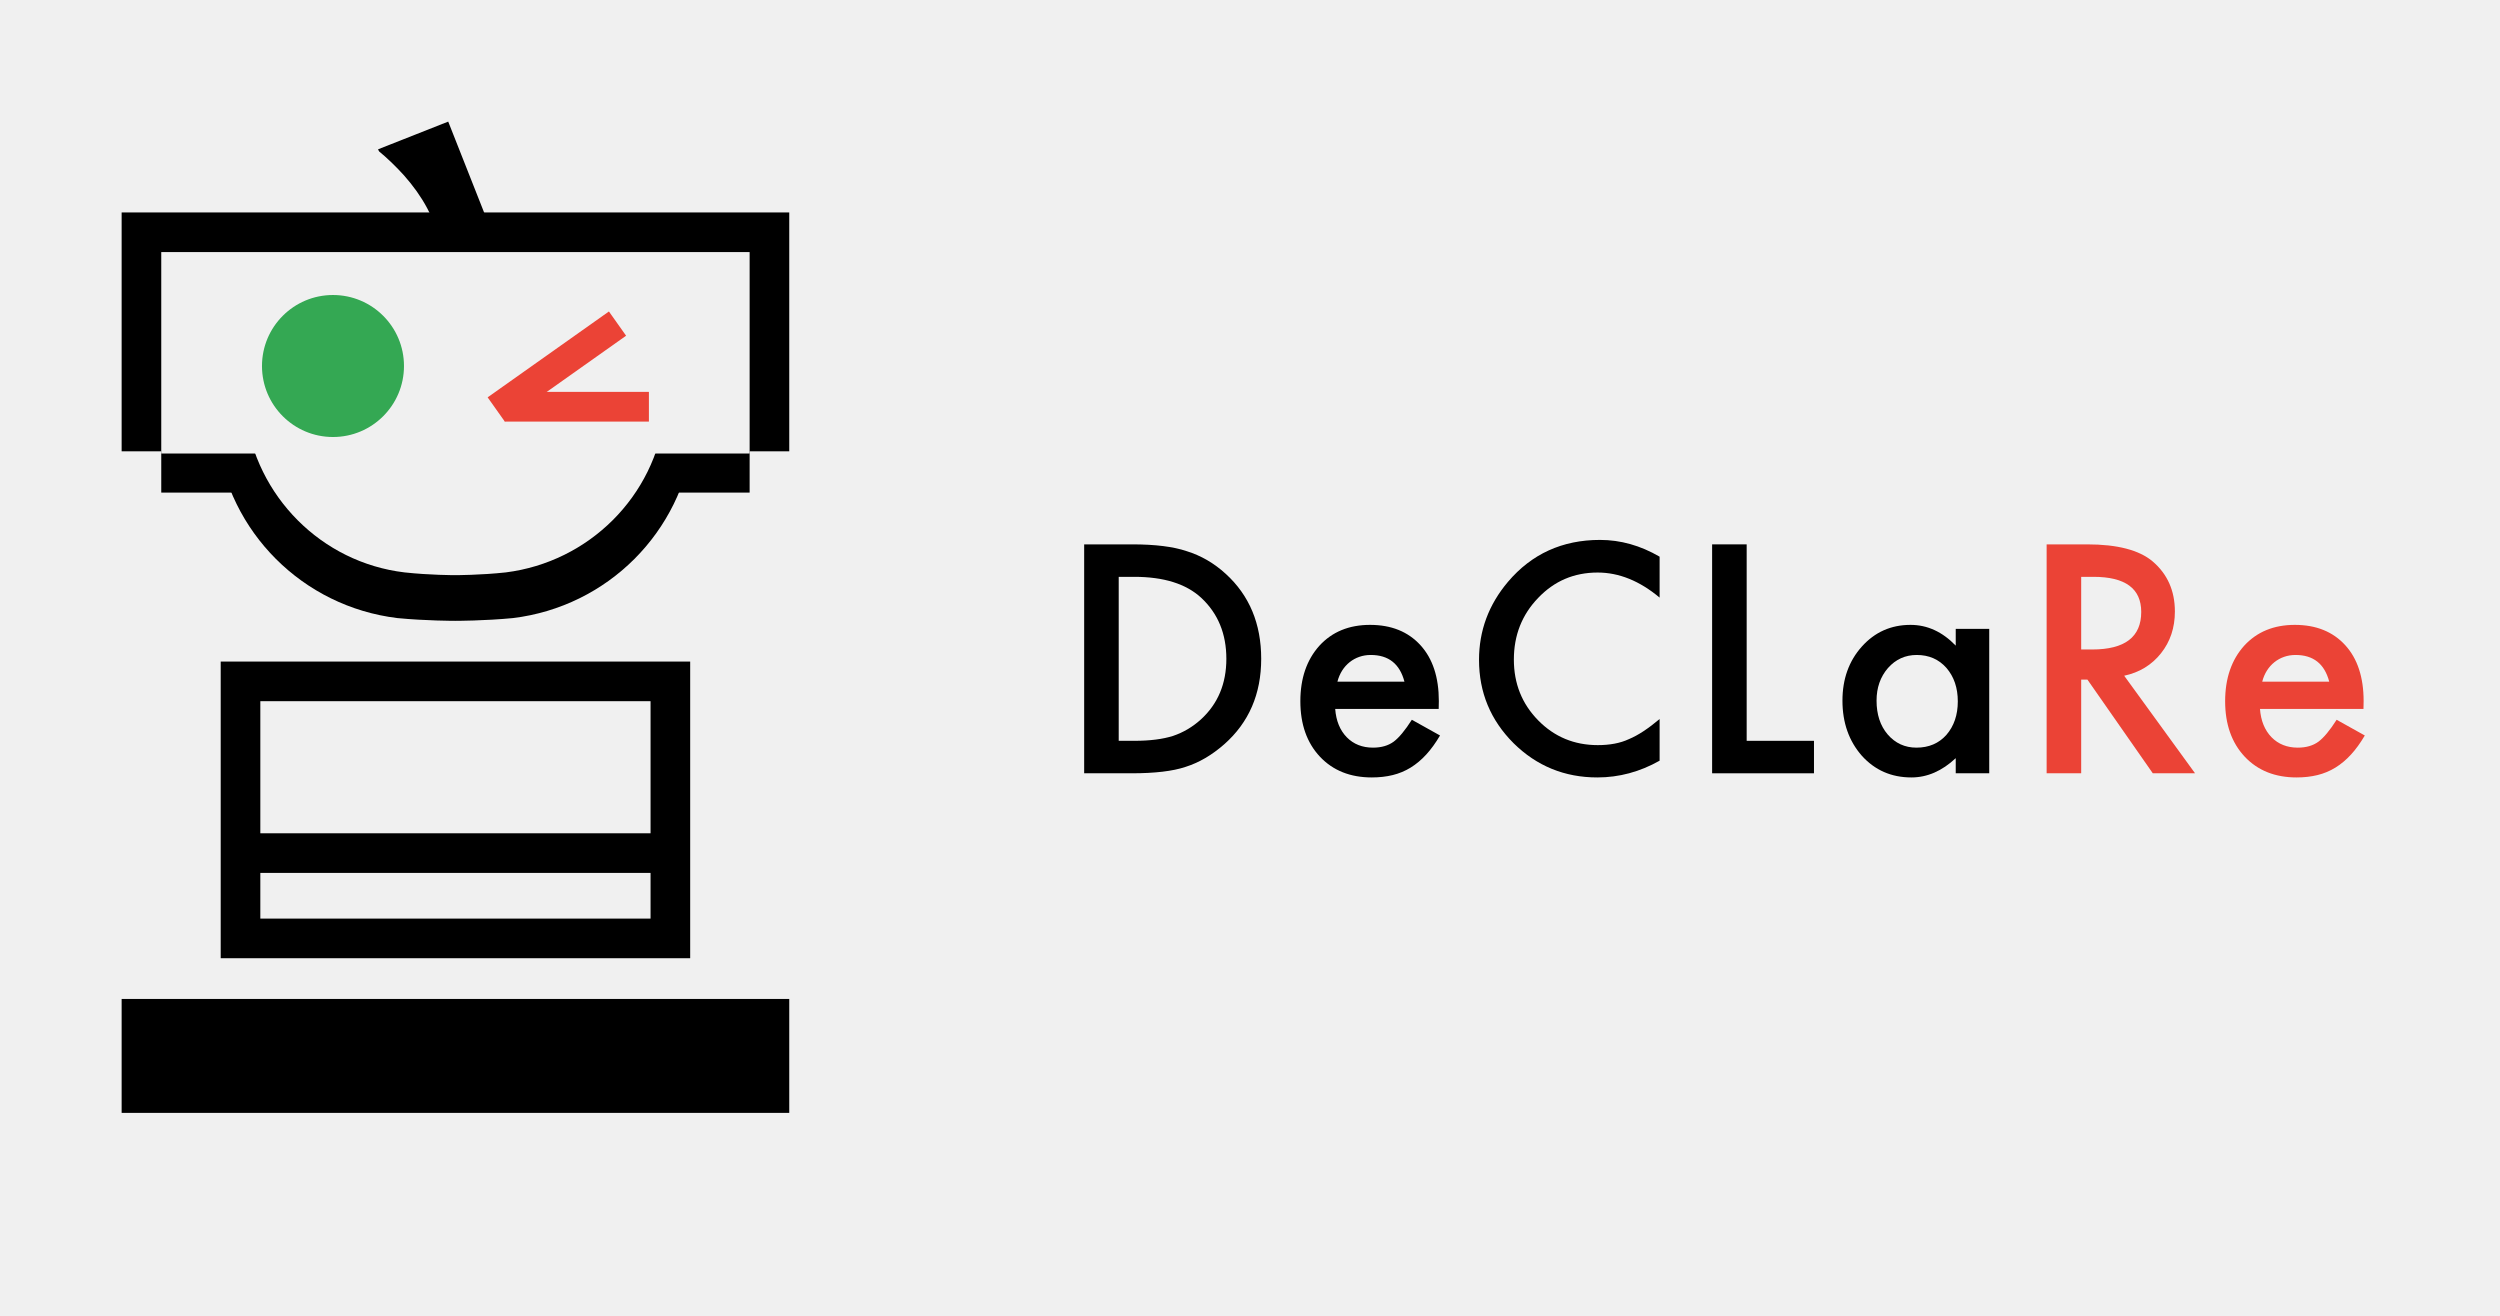
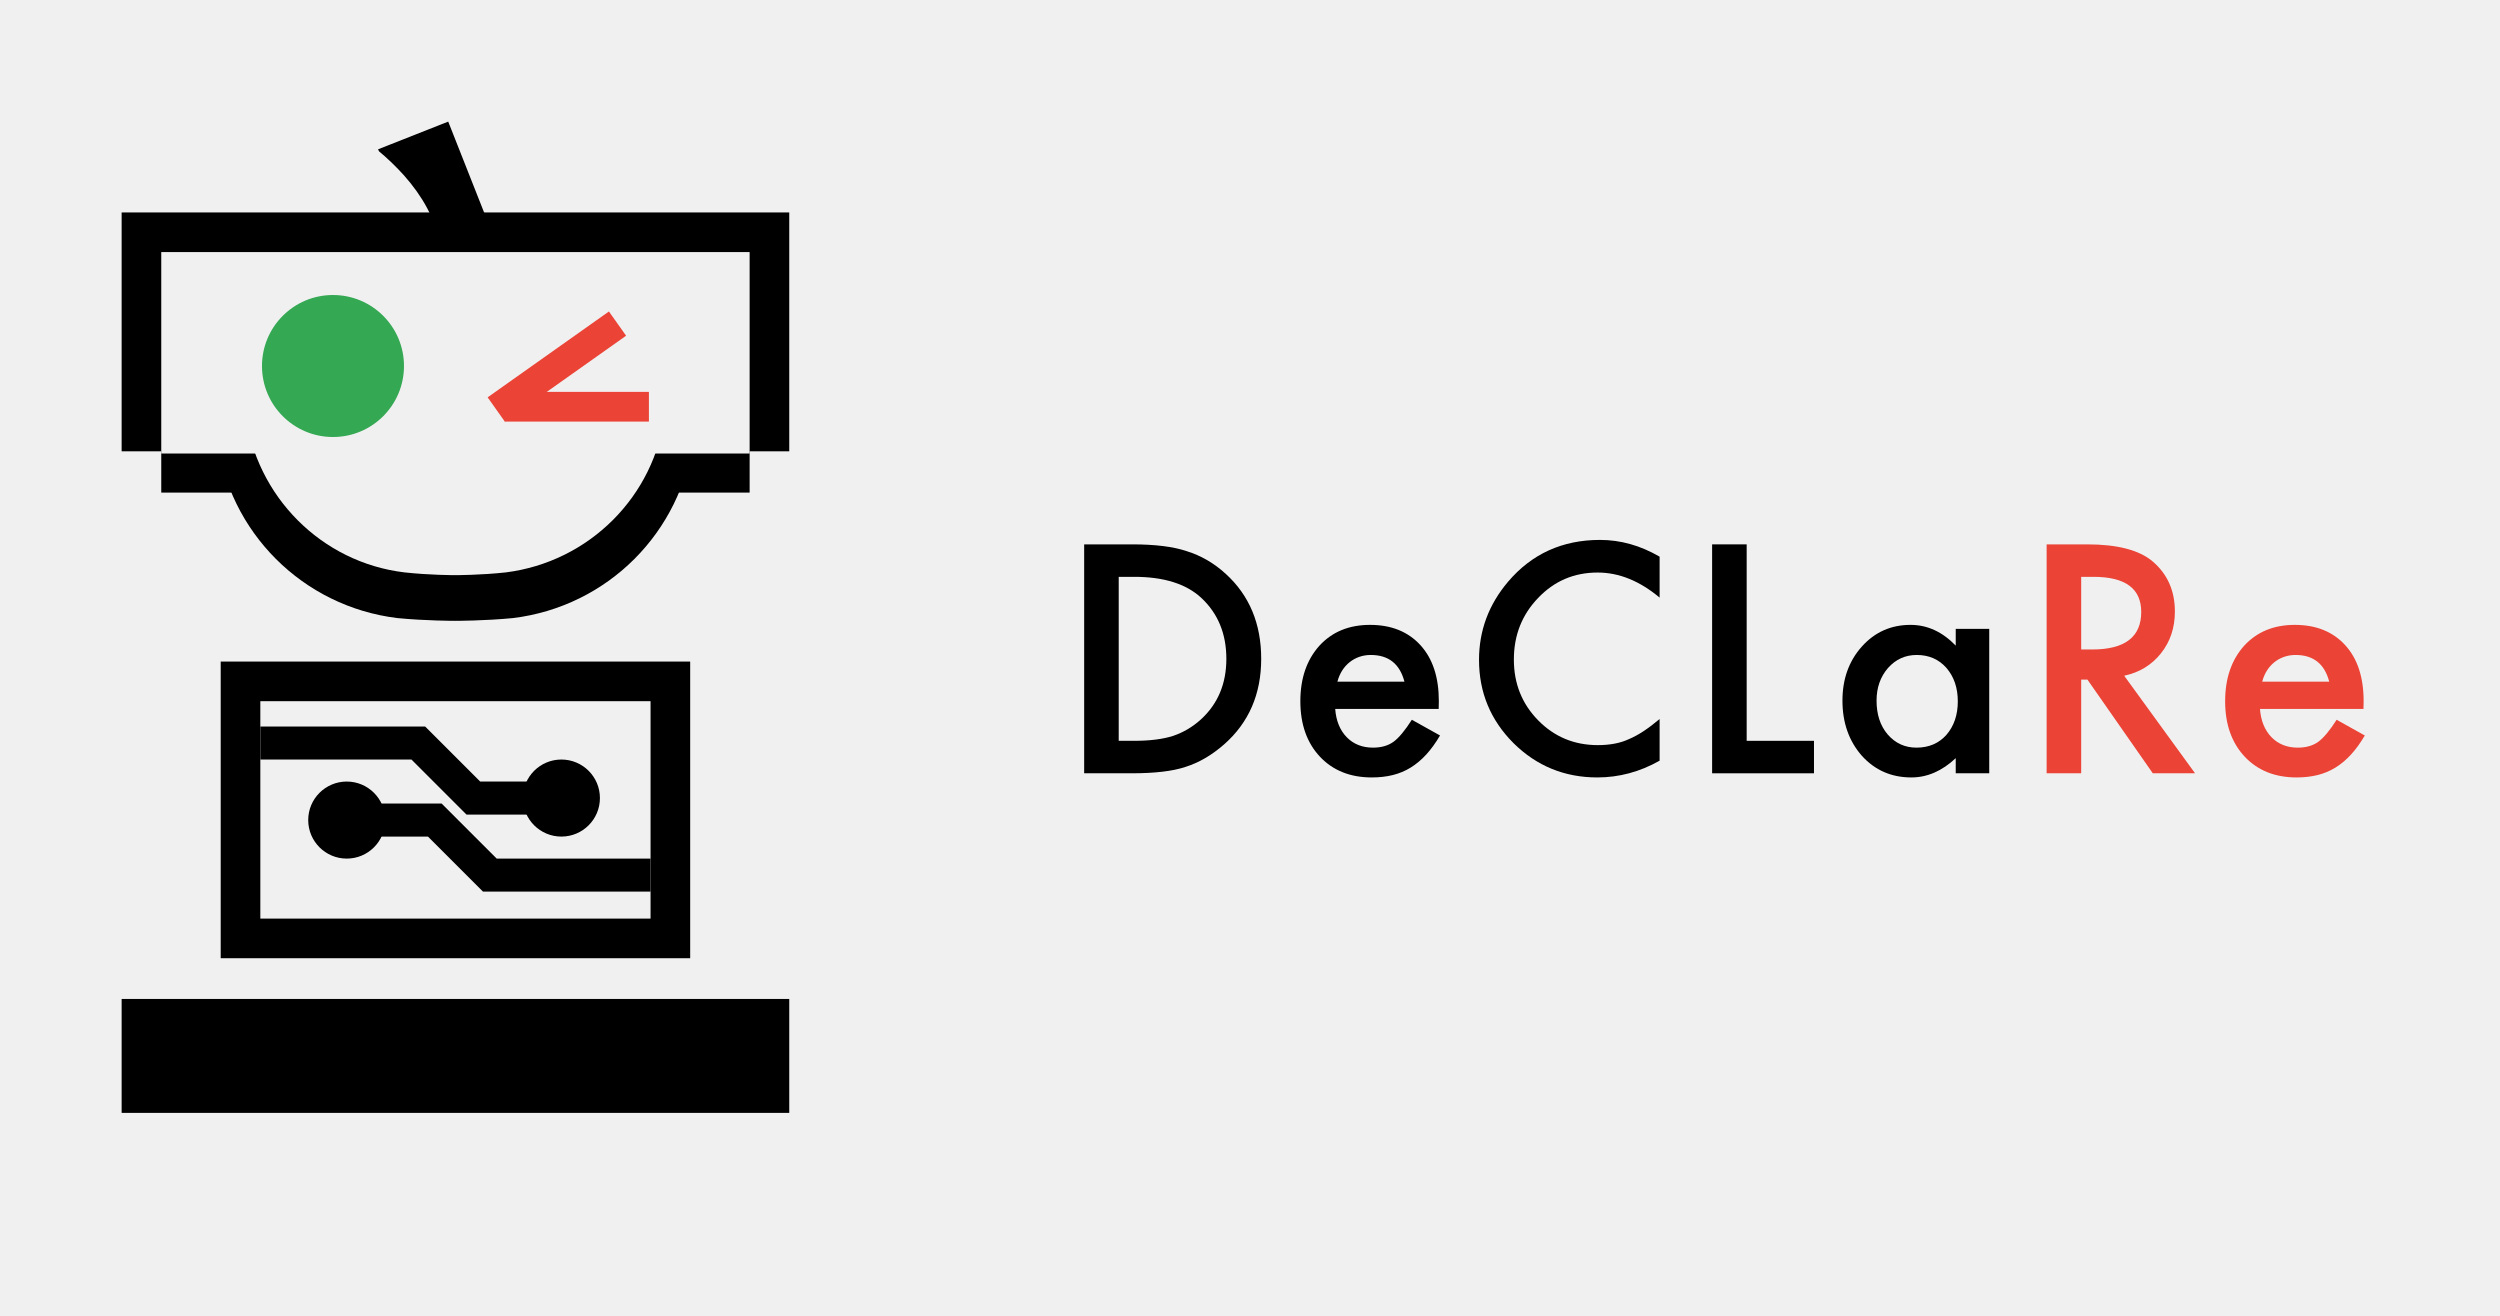
<svg xmlns="http://www.w3.org/2000/svg" xmlns:xlink="http://www.w3.org/1999/xlink" viewBox="12 -14 454.227 239" xml:space="preserve" role="img" aria-labelledby="title desc">
  <style type="text/css">
  /* DeCLaRe identity: wordmark purple #7C3AED; green eye
     #34A853; red angular eye #EB4336. */
  /* Classic robot: one themeable silhouette (currentColor) with interior detail
     carved out via #robot-knockout. */
  /* Premium line-art robot: chamfered panels in wordmark purple, faint fill,
     green/red eyes kept as the accent. */
  .r-panel { fill: #7C3AED; fill-opacity: .10; stroke: #7C3AED; stroke-width: 6; stroke-linejoin: miter; stroke-linecap: butt; }
  .r-line { fill: none; stroke: #7C3AED; stroke-width: 6; stroke-linecap: butt; stroke-linejoin: miter; }
  .r-node { fill: #7C3AED; }
  .thread { fill: none; stroke: #A78BFA; stroke-width: 5; stroke-linecap: butt; }
  .theme { fill: currentColor; font-family: Arial, Helvetica, sans-serif; font-size: 25px; font-weight: 500; letter-spacing: .2px; }
  /* Octagon style: lightweight monoline letters, bevel-cut (octagonal) corners,
     vertical gradient, and subtle "fused-lego" seams. */
  .octa { fill: none; stroke: url(#wm-grad); stroke-width: 14; stroke-linejoin: bevel; stroke-linecap: butt; }
  .octa-seam { fill: none; stroke: #4D18B8; stroke-width: 2; stroke-linecap: butt; opacity: .42; }

</style>
  <defs>
    <clipPath id="robot-antenna-clip">
      <rect x="71.5" y="8.7" width="21.5" height="24.2" />
    </clipPath>
    <mask id="robot-knockout" maskUnits="userSpaceOnUse" x="0" y="0" width="200" height="200">
      <rect x="133.6" y="63.7" width="14.6" height="11.8" fill="#fff" />
      <path fill="#fff" d="M94.7,11.2c0.2,0,5.3,0,10.5,0.5c17.2,2.1,30.7,15.6,32.8,32.8c0.5,5.2,0.5,10.3,0.5,10.5c0,0.2,0,5.3-0.5,10.5c-2.1,17.2-15.6,30.7-32.8,32.8c-5.2,0.5-10.3,0.5-10.5,0.5c-0.2,0-5.3,0-10.5-0.5c-17.2-2.1-30.7-15.6-32.8-32.8c-0.5-5.2-0.5-10.3-0.5-10.5c0-0.2,0-5.3,0.5-10.5c2.1-17.2,15.6-30.7,32.8-32.8C89.4,11.2,94.5,11.2,94.7,11.2z" />
      <path fill="#000" d="M94.7,13.3c0.2,0,4.6,0,9.2,0.5c15.1,1.8,27,13.8,28.9,28.9c0.5,4.6,0.5,9.1,0.5,9.2s0,4.6-0.5,9.2c-1.8,15.1-13.8,27-28.9,28.9c-4.6,0.5-9.1,0.5-9.2,0.5c-0.2,0-4.6,0-9.2-0.5c-15.1-1.8-27-13.8-28.9-28.9c-0.5-4.6-0.5-9.1-0.5-9.2s0-4.6,0.5-9.2c1.8-15.1,13.8-27,28.9-28.9C90.1,13.3,94.6,13.3,94.7,13.3z" />
      <rect x="43.7" y="1" width="102" height="66.2" fill="#000" />
      <rect x="41.3" y="63.7" width="14.6" height="11.8" fill="#fff" />
      <rect x="34.1" y="167.5" width="121.3" height="20.7" fill="#fff" />
      <rect x="52.1" y="106.2" width="85.3" height="53.9" fill="#fff" />
-       <rect x="59.3" y="113.4" width="70.9" height="24" fill="#000" />
-       <rect x="59.3" y="144.6" width="70.9" height="8.3" fill="#000" />
+       <rect x="59.3" y="113.4" width="70.9" height="39.5" fill="#000" />
      <rect x="84" y="9.9" width="13.7" height="20.7" transform="matrix(0.9301 -0.3673 0.3673 0.9301 -1.0708 34.7719)" fill="#fff" />
      <path clip-path="url(#robot-antenna-clip)" fill="none" stroke="#000" stroke-width="6" d="M73.9,12.4c3.4,1.8,6.5,4.4,9.3,7.5c2.9,3.3,5.3,7.2,5.8,11.7" />
      <rect x="34.1" y="24.6" width="121.3" height="43.4" fill="#fff" />
      <rect x="41.3" y="31.8" width="106.9" height="36.6" fill="#000" />
+       <g stroke="#fff" stroke-width="6" stroke-linecap="butt" stroke-linejoin="miter" fill="none">
+         <path d="M59.3 121H88l10 10h16" />
+         <path d="M130.2 145H101l-10-10H75" />
+       </g>
+       <circle cx="114" cy="131" r="7" fill="#fff" />
+       <circle cx="75" cy="135" r="7" fill="#fff" />
    </mask>
    <g id="robot-master">
      <rect x="0" y="0" width="200" height="200" fill="currentColor" mask="url(#robot-knockout)" />
      <circle cx="72.5" cy="52.5" r="12.9" fill="#34A853" />
      <g fill="#EB4336">
        <rect x="103.72" y="57.2" width="26.18" height="5.4" />
        <rect x="0" y="-5.4" width="27" height="5.4" transform="translate(103.72 62.6) rotate(-35.3)" />
      </g>
    </g>
    <g id="robot-premium">
      <path class="r-node" d="M90 35L100 35L88 14L76 11Q82 25 90 35Z" />
      <path class="r-panel" d="M52 36H148L159 47V93L148 104H52L41 93V47Z" />
      <circle cx="78" cy="62" r="11" fill="#34A853" />
      <path d="M134 55L116 63L134 71" fill="none" stroke="#EB4336" stroke-width="6.5" stroke-linecap="butt" stroke-linejoin="miter" />
      <path class="r-line" d="M84 86Q100 97 116 86" />
      <path class="r-panel" d="M70 124H130L141 135V167L130 178H70L59 167V135Z" />
      <path class="r-line" d="M64 151H136" />
      <rect class="r-node" x="54" y="186" width="92" height="9" />
    </g>
    <g id="wordmark-master">
      <g id="wordmark-shapes" fill="currentColor">
        <path transform="translate(0.00 100) scale(0.06414 -0.06414)" d="M185 0V1544H509Q742 1544 877 1498Q1022 1453 1140 1345Q1379 1127 1379 772Q1379 416 1130 196Q1005 86 868 43Q740 0 505 0ZM418 219H523Q680 219 784 252Q888 287 972 363Q1144 520 1144 772Q1144 1026 974 1184Q821 1325 523 1325H418Z" />
        <path transform="translate(99.23 100) scale(0.06414 -0.06414)" d="M1029 434H331Q340 314 409 243Q478 173 586 173Q670 173 725 213Q779 253 848 361L1038 255Q994 180 945.0 126.5Q896 73 840.0 38.5Q784 4 719.0 -12.0Q654 -28 578 -28Q360 -28 228 112Q96 253 96 486Q96 717 224 860Q353 1001 566 1001Q781 1001 906 864Q1030 728 1030 487ZM798 618Q751 798 571 798Q530 798 494.0 785.5Q458 773 428.5 749.5Q399 726 378.0 693.0Q357 660 346 618Z" />
        <path transform="translate(175.75 100) scale(0.06414 -0.06414)" d="M1326 1461V1185Q1124 1354 908 1354Q670 1354 507 1183Q343 1013 343 767Q343 524 507.0 357.0Q671 190 909 190Q1032 190 1118 230Q1166 250 1217.5 284.0Q1269 318 1326 366V85Q1126 -28 906 -28Q575 -28 341 203Q108 436 108 765Q108 1060 303 1291Q543 1574 924 1574Q1132 1574 1326 1461Z" />
        <path transform="translate(271.65 100) scale(0.06414 -0.06414)" d="M418 1544V219H872V0H185V1544Z" />
        <path transform="translate(333.74 100) scale(0.06414 -0.06414)" d="M860 974H1086V0H860V102Q721 -28 561 -28Q359 -28 227 118Q96 267 96 490Q96 709 227.0 855.0Q358 1001 555 1001Q725 1001 860 861ZM326 490Q326 350 401 262Q478 173 595 173Q720 173 797 259Q874 348 874 485Q874 622 797 711Q720 798 597 798Q481 798 403 710Q326 621 326 490Z" />
        <path fill="#EB4336" transform="translate(416.36 100) scale(0.06414 -0.06414)" d="M708 658 1186 0H901L460 632H418V0H185V1544H458Q764 1544 900 1429Q1050 1301 1050 1091Q1050 927 956.0 809.0Q862 691 708 658ZM418 835H492Q823 835 823 1088Q823 1325 501 1325H418Z" />
        <path fill="#EB4336" transform="translate(499.29 100) scale(0.06414 -0.06414)" d="M1029 434H331Q340 314 409 243Q478 173 586 173Q670 173 725 213Q779 253 848 361L1038 255Q994 180 945.0 126.5Q896 73 840.0 38.5Q784 4 719.0 -12.0Q654 -28 578 -28Q360 -28 228 112Q96 253 96 486Q96 717 224 860Q353 1001 566 1001Q781 1001 906 864Q1030 728 1030 487ZM798 618Q751 798 571 798Q530 798 494.0 785.5Q458 773 428.5 749.5Q399 726 378.0 693.0Q357 660 346 618Z" />
      </g>
    </g>
  </defs>
  <g id="robot" style="color:#000000">
    <use xlink:href="#robot-master" />
  </g>
  <g id="wordmark" style="color:#000000" transform="translate(204 84.5) scale(0.42)">
    <use xlink:href="#wordmark-master" />
  </g>
</svg>
